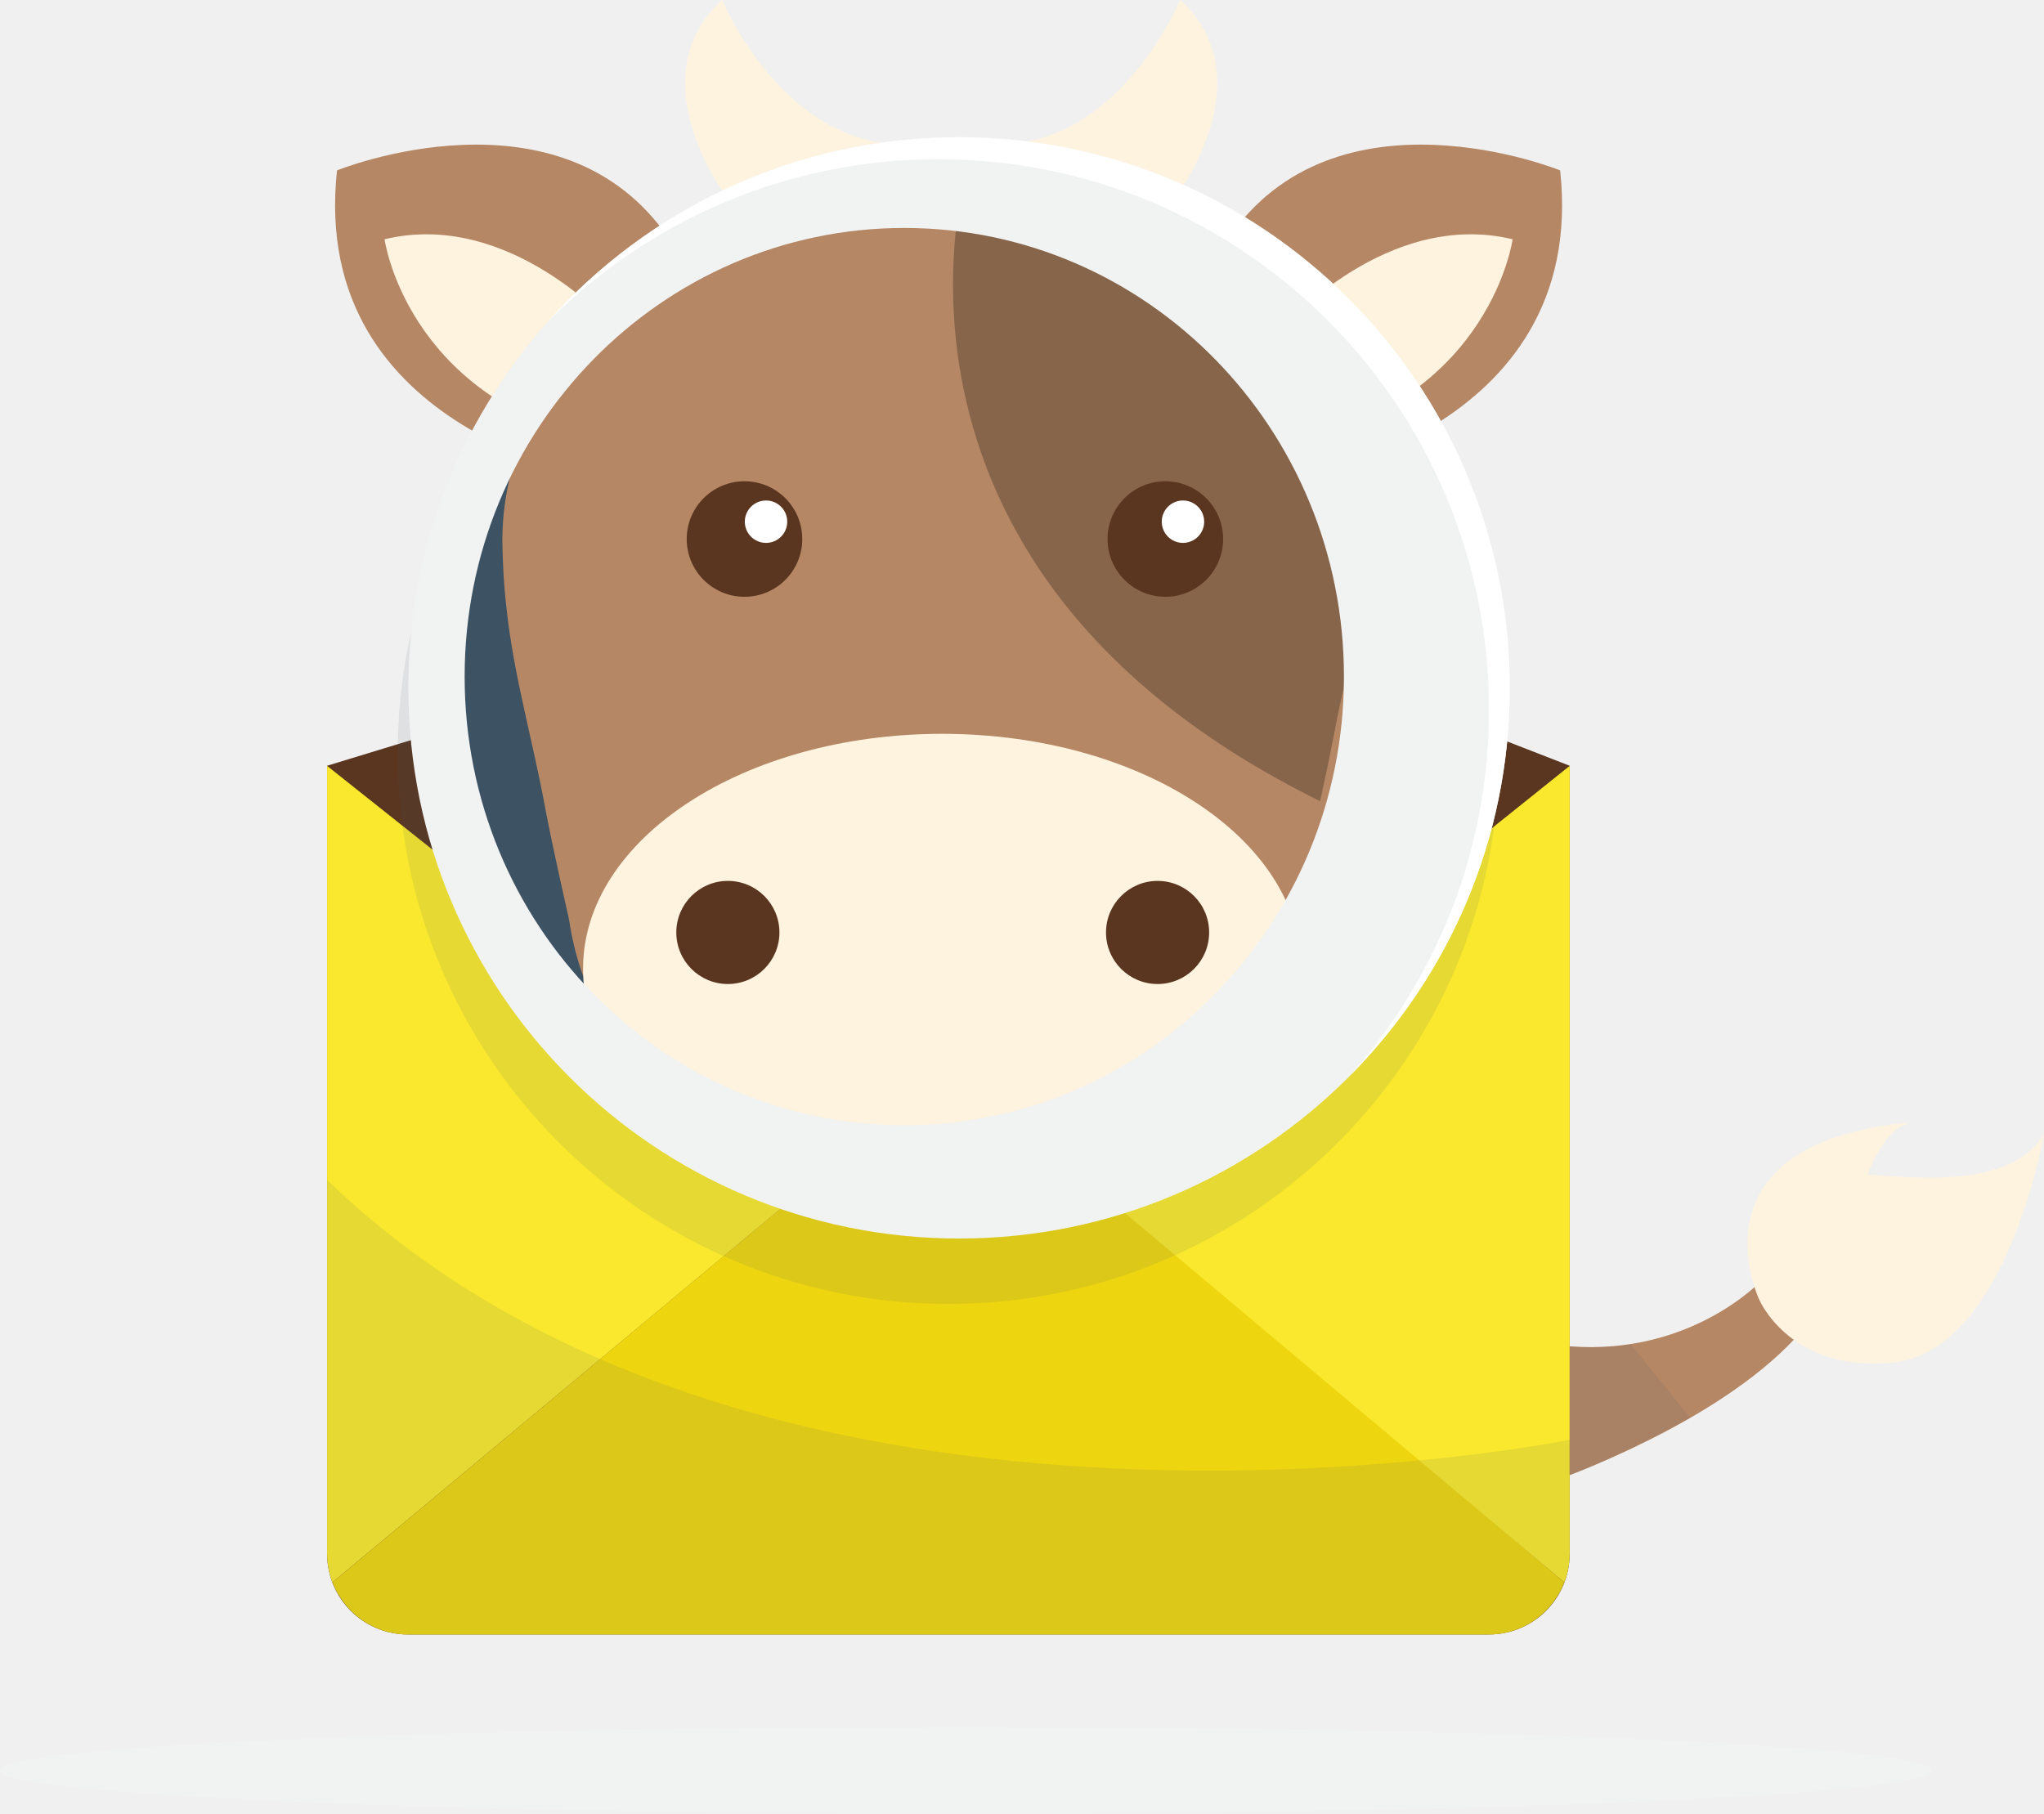
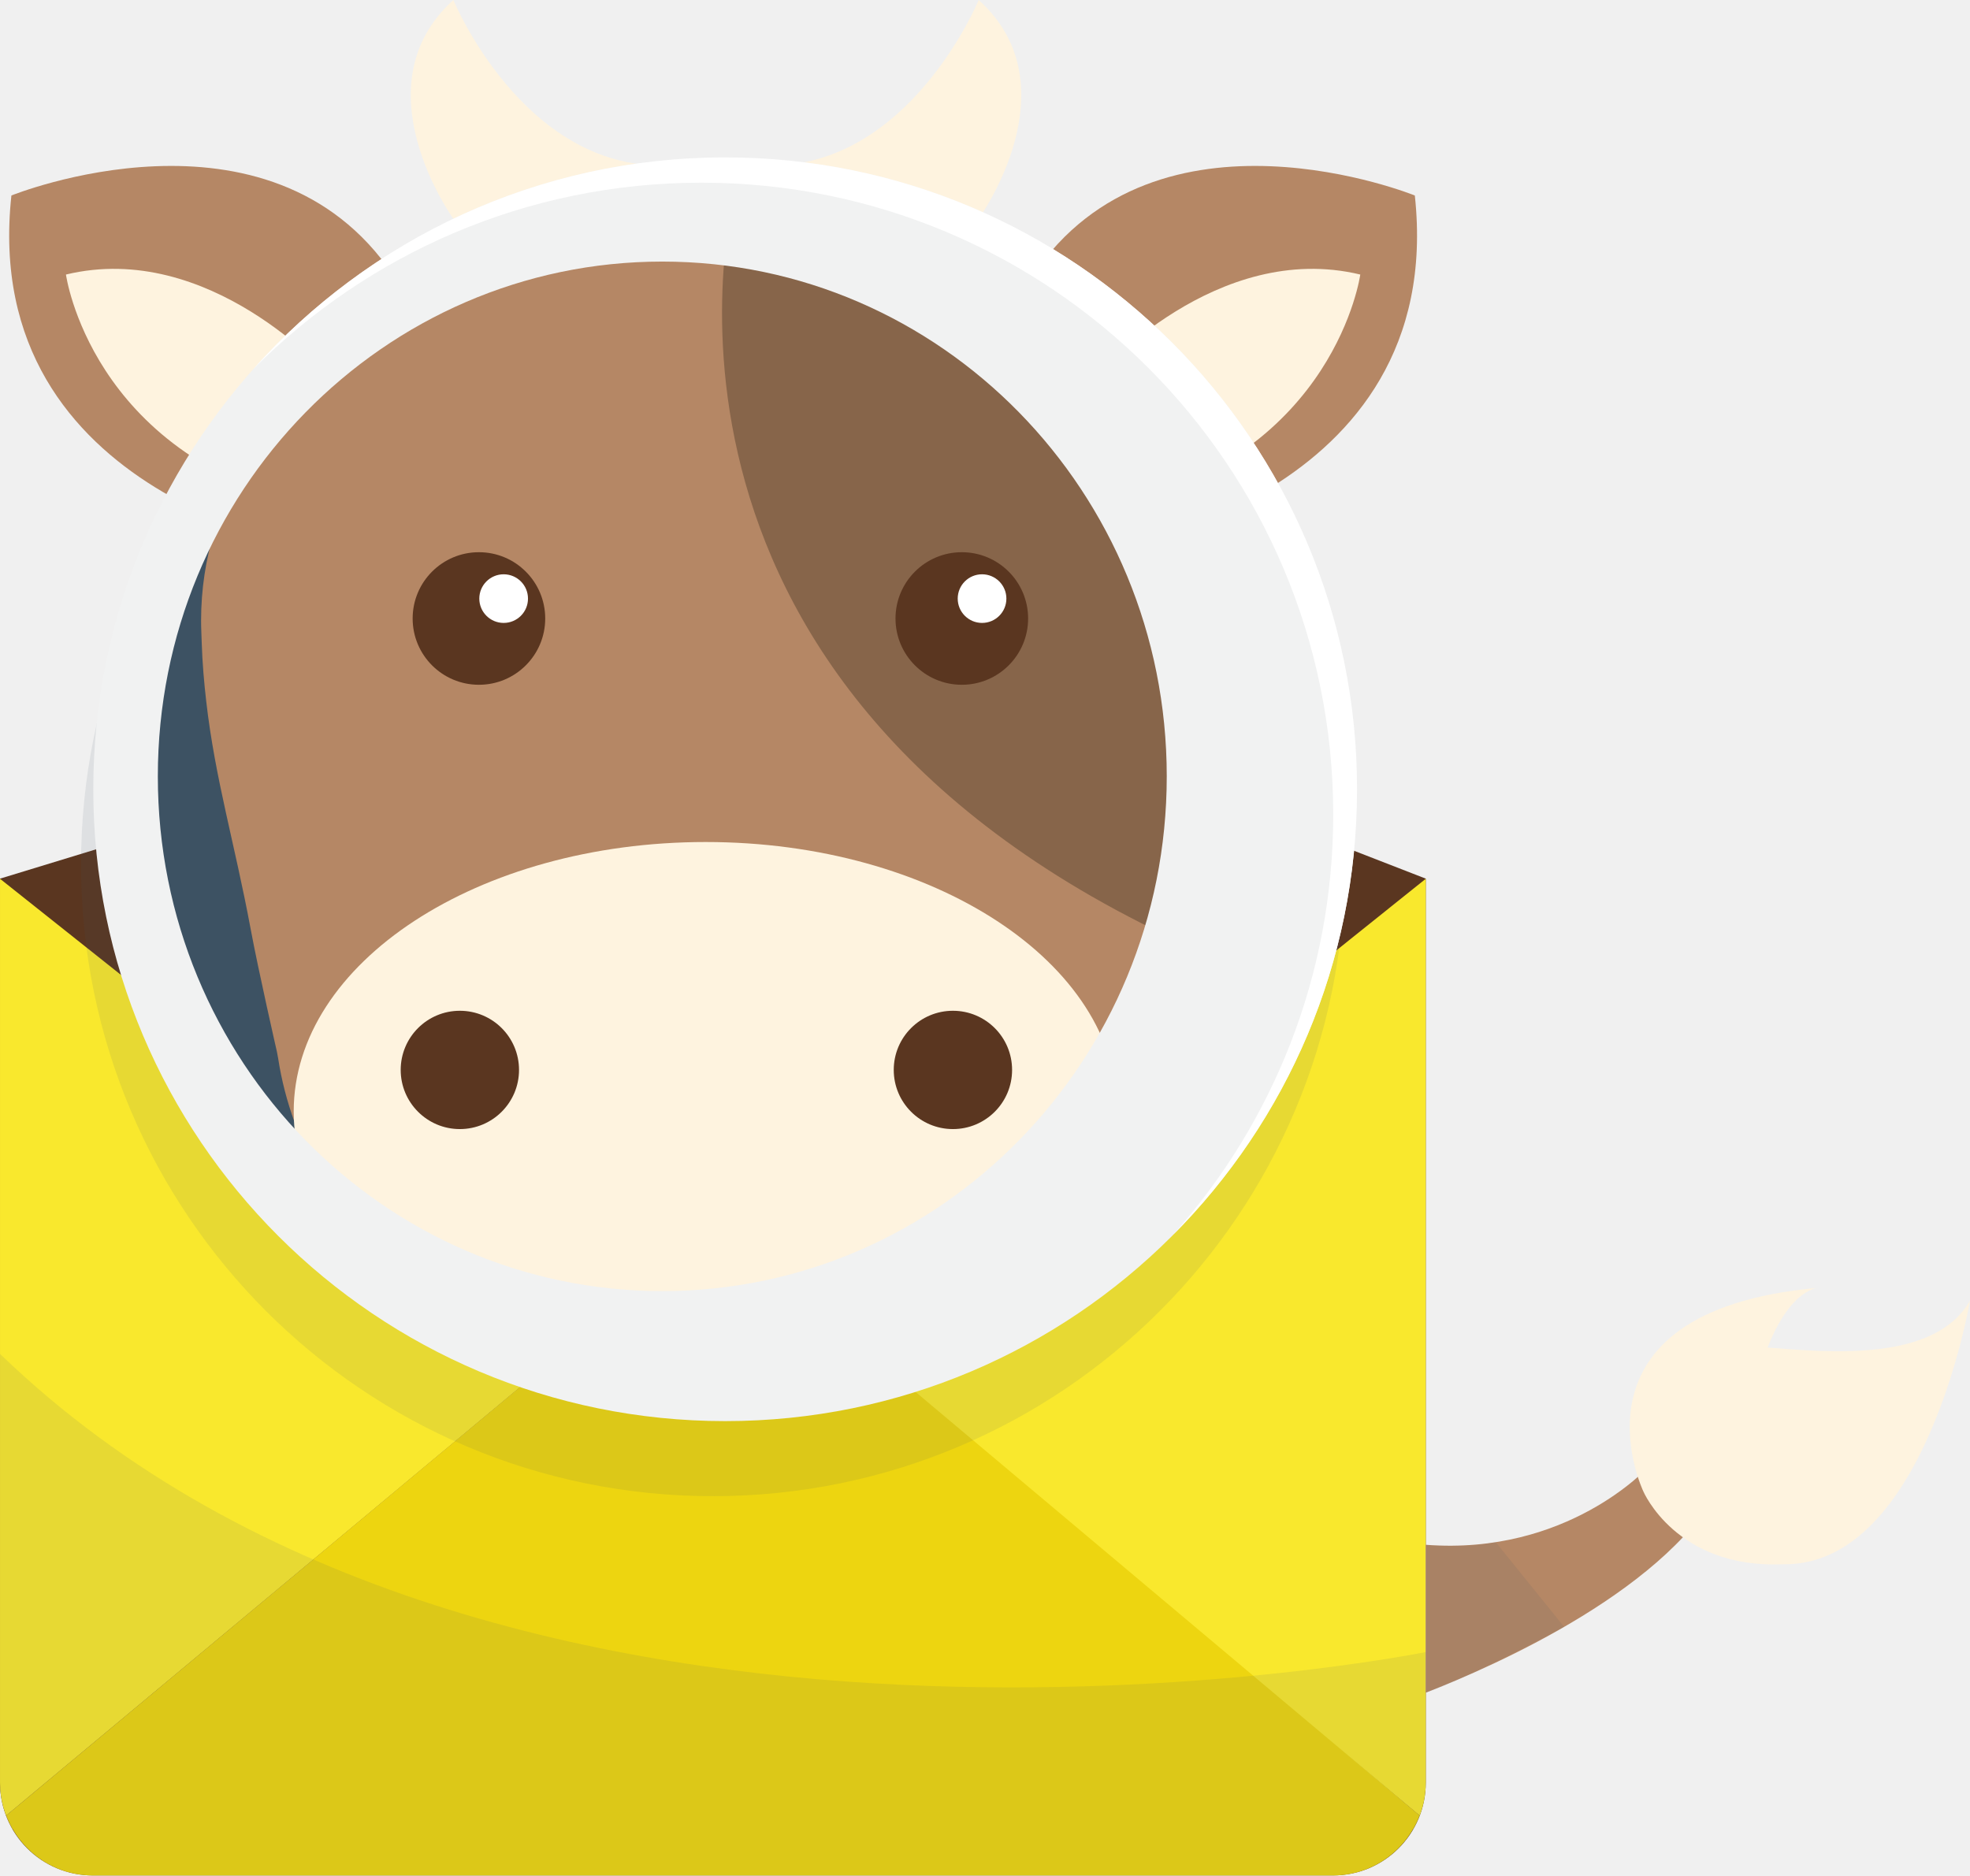
- <svg xmlns="http://www.w3.org/2000/svg" version="1.1" id="Layer_1" x="0px" y="0px" width="446.226" height="396.025" viewBox="0 0 446.226 396.025" enable-background="new 0 0 1600 1200" xml:space="preserve">
+ <svg xmlns="http://www.w3.org/2000/svg" version="1.1" id="Layer_1" x="0px" y="0px" width="374.821" height="356.871" viewBox="0 0 374.821 356.871" enable-background="new 0 0 1600 1200" xml:space="preserve">
  <defs id="defs142" />
-   <g id="g3" transform="translate(-576.887,-401.988)">
+   <g id="g3" transform="translate(-648.292,-401.988)">
    <g id="g5">
      <g id="g7">
        <g id="email">
          <path d="m 890.306,557.81 29.26,11.373 0,172.027 c 0,9.753 -7.895,17.649 -17.638,17.649 l -235.998,0 c -9.743,0 -17.638,-7.896 -17.638,-17.649 l 0,-172.026 29.259,-8.937" id="path10" style="fill:#5a3620" />
          <path d="M 758.871,656.221 649.49,747.45 c 2.507,6.648 8.901,11.409 16.44,11.409 l 235.998,0 c 7.536,0 13.933,-4.761 16.444,-11.409 l -107.402,-91.229 -52.099,0 z" id="path12" style="fill:#fee70f;fill-opacity:0.895" />
          <g id="g14">
            <path d="m 810.391,656.686 107.981,90.764 c -0.331,0.881 -0.744,1.726 -1.205,2.536 l 0.028,0.035 c 1.501,-2.596 2.371,-5.594 2.371,-8.81 l 0,-172.004 -109.175,87.479 z" id="path16" style="fill:#f9e82d;fill-opacity:1" />
            <path d="m 649.49,747.45 108.864,-90.764 -110.061,-87.479 0,172.003 c 0,3.216 0.876,6.214 2.367,8.81 l 0.039,-0.035 c -0.466,-0.809 -0.877,-1.654 -1.209,-2.535 z" id="path18" style="fill:#f9e82d;fill-opacity:1" />
          </g>
        </g>
        <path d="m 961.81,681.214 c 0,0 -15.232,16.783 -42.244,14.73 l 0,28.14 c 13.328,-5.185 47.061,-20.036 56.854,-40.809 l -14.61,-2.061 z" id="path20" style="fill:#b58765" />
        <path d="m 984.594,658.413 c 3.59,-9.156 7.701,-11 9.346,-11.346 -49.276,4.542 -32.99,38.693 -32.99,38.693 0,0 6.229,14.728 26.532,13.892 27.063,0.461 35.631,-50.166 35.631,-50.166 -6.654,11.655 -26.404,9.876 -38.519,8.927 z" id="path22" style="fill:#fef3df" />
-         <ellipse cx="787.751" cy="788.545" rx="210.864" ry="9.468" id="ellipse24" style="fill:#f1f2f2" />
        <path d="m 783.931,446.247 c -66.396,0 -120.223,53.827 -120.223,120.223 0,66.396 53.827,120.221 120.223,120.221 66.397,0 120.222,-53.825 120.222,-120.221 0,-66.395 -53.825,-120.223 -120.222,-120.223 z m -11.96,215.702 c -53.009,0 -95.982,-43.855 -95.982,-97.953 0,-54.098 42.973,-97.952 95.982,-97.952 53.007,0 95.98,43.855 95.98,97.952 -10e-4,54.098 -42.973,97.953 -95.98,97.953 z" id="path26" style="opacity:0.1;fill:#3d5263" />
        <g id="g28">
          <g id="g30">
            <polyline points="691.144,492.5 673.257,540.276 686.55,605.582 712.496,631.852      " id="polyline32" style="fill:#3d5263" />
            <g id="g34">
              <g id="g36">
                <polyline points="658.248,450.81 673.501,487.076 693.836,496.903 724.04,458.731        " id="polyline38" style="fill:#fef3df" />
                <g id="g40">
                  <path d="m 710.634,473.205 c 0,0 -22.482,-25.556 -49.793,-18.975 0,0 4.667,34.118 46.349,44.019 l 2.61,8.533 c 0,0 -65.612,-9.689 -59.339,-67.593 0,0 49.008,-19.884 72.598,15.106" id="path42" style="fill:#b58765" />
                  <polyline points="909.697,450.81 894.447,487.076 874.114,496.903 843.907,458.731         " id="polyline44" style="fill:#fef3df" />
                  <path d="m 857.314,473.205 c 0,0 22.48,-25.556 49.79,-18.975 0,0 -4.664,34.118 -46.347,44.019 l -2.613,8.533 c 0,0 65.611,-9.689 59.339,-67.593 0,0 -49.006,-19.884 -72.6,15.106" id="path46" style="fill:#b58765" />
                </g>
              </g>
              <path d="m 726.619,647.067 55.945,0 16.404,-204.814 c -55.814,0 -112.417,30.017 -112.417,77.852 0,1.454 0.085,2.787 0.121,4.175 0.127,3.934 0.448,7.585 0.856,11.135 1.689,14.816 5.451,27.177 8.461,43.383 1.452,7.831 5.002,23.374 5.002,23.374 0.056,0.408 0.165,0.804 0.224,1.211 2.535,16.546 11.832,32.027 25.404,43.684 z" id="path48" style="fill:#b58765" />
              <path d="m 781.992,433.489 0,213.577 55.944,0 c 13.572,-11.657 22.867,-27.138 25.406,-43.684 0.058,-0.407 0.163,-0.803 0.221,-1.211 0,0 3.549,-15.543 5.002,-23.374 3.011,-16.206 6.774,-28.567 8.464,-43.381 0.405,-3.552 0.724,-7.203 0.846,-11.137 0.042,-1.388 0.126,-2.721 0.126,-4.175 0,-47.834 -40.191,-86.615 -96.009,-86.615 z" id="path50" style="fill:#b58765" />
              <g id="g52">
                <g id="g54">
                  <path d="m 860.944,613.502 c 0,28.321 -35.091,51.289 -78.383,51.289 -43.299,0 -78.388,-22.968 -78.388,-51.289 0,-28.325 35.089,-51.289 78.388,-51.289 43.292,0 78.383,22.964 78.383,51.289 z" id="path56" style="fill:#fef3df" />
                </g>
              </g>
              <g id="g58">
                <g id="g60">
                  <g id="g62">
                    <path d="m 747.044,605.582 c 0,6.215 -5.04,11.256 -11.261,11.256 -6.21,0 -11.253,-5.041 -11.253,-11.256 0,-6.223 5.043,-11.257 11.253,-11.257 6.22,0 11.261,5.034 11.261,11.257 z" id="path64" style="fill:#5a3620" />
                  </g>
                </g>
                <g id="g66">
                  <g id="g68">
                    <path d="m 840.856,605.582 c 0,6.215 -5.037,11.256 -11.257,11.256 -6.218,0 -11.259,-5.041 -11.259,-11.256 0,-6.223 5.041,-11.257 11.259,-11.257 6.22,0 11.257,5.034 11.257,11.257 z" id="path70" style="fill:#5a3620" />
                  </g>
                </g>
              </g>
              <g id="g72">
-                 <path d="m 875.228,525.835 c 0.354,-3.113 0.634,-6.311 0.743,-9.754 0.035,-1.218 0.109,-2.384 0.109,-3.661 0,-40.785 -33.369,-74.043 -80.237,-75.775 l -7.335,0.005 c -0.003,0 -0.003,0 -0.006,0 -0.007,0.018 -28.632,88.422 76.583,140.268 0.946,-4.317 2.078,-9.585 2.73,-13.088 2.64,-14.196 5.934,-25.021 7.413,-37.995 z" id="path74" style="fill:#87654a" />
+                 <path d="m 875.228,525.835 c 0.354,-3.113 0.634,-6.311 0.743,-9.754 0.035,-1.218 0.109,-2.384 0.109,-3.661 0,-40.785 -33.369,-74.043 -80.237,-75.775 l -7.335,0.005 -0.006,0 c -0.007,0.018 -25.935,90.332 79.28,142.178 3.157,-17.351 5.653,-38.019 7.446,-52.993 z" id="path74" style="fill:#87654a" />
              </g>
              <g id="g76">
                <g id="g78">
                  <g id="g80">
                    <g id="g82">
                      <path d="m 843.907,519.681 c 0,6.964 -5.65,12.611 -12.618,12.611 -6.963,0 -12.614,-5.646 -12.614,-12.611 0,-6.97 5.651,-12.614 12.614,-12.614 6.968,0 12.618,5.644 12.618,12.614 z" id="path84" style="fill:#5a3620" />
                    </g>
                  </g>
                </g>
                <g id="g86">
                  <g id="g88">
                    <g id="g90">
                      <path d="m 752.028,519.681 c 0,6.964 -5.649,12.611 -12.612,12.611 -6.969,0 -12.612,-5.646 -12.612,-12.611 0,-6.97 5.642,-12.614 12.612,-12.614 6.964,0 12.612,5.644 12.612,12.614 z" id="path92" style="fill:#5a3620" />
                    </g>
                  </g>
                </g>
                <g id="g94">
                  <g id="g96">
                    <path d="m 748.75,515.894 c 0,2.558 -2.071,4.629 -4.63,4.629 -2.558,0 -4.633,-2.072 -4.633,-4.629 0,-2.552 2.076,-4.626 4.633,-4.626 2.559,0 4.63,2.073 4.63,4.626 z" id="path98" style="fill:#ffffff" />
                  </g>
                </g>
                <g id="g100">
                  <g id="g102">
                    <path d="m 839.771,515.894 c 0,2.558 -2.073,4.629 -4.629,4.629 -2.558,0 -4.631,-2.072 -4.631,-4.629 0,-2.552 2.072,-4.626 4.631,-4.626 2.555,0 4.629,2.073 4.629,4.626 z" id="path104" style="fill:#ffffff" />
                  </g>
                </g>
              </g>
            </g>
            <path d="m 734.557,443.625 c 0,0 -18.236,-25.199 0,-41.637 0,0 13.125,32.012 40.242,31.502" id="path106" style="fill:#fef3df" />
            <path d="m 834.496,443.625 c 0,0 18.236,-25.199 0,-41.637 0,0 -13.126,32.012 -40.242,31.502" id="path108" style="fill:#fef3df" />
            <path d="m 786.264,431.965 c -66.396,0 -120.223,53.827 -120.223,120.223 0,66.396 53.827,120.221 120.223,120.221 66.397,0 120.222,-53.825 120.222,-120.221 10e-4,-66.395 -53.825,-120.223 -120.222,-120.223 z m -11.96,215.702 c -53.009,0 -95.982,-43.855 -95.982,-97.953 0,-54.098 42.973,-97.952 95.982,-97.952 53.007,0 95.979,43.855 95.979,97.952 0,54.098 -42.972,97.953 -95.979,97.953 z" id="path110" style="fill:#f1f2f2" />
          </g>
          <g id="g112">
            <path d="m 781.737,436.751 c 66.396,0 120.221,53.827 120.221,120.223 0,30.718 -11.526,58.74 -30.482,79.991 21.636,-21.74 35.01,-51.708 35.01,-84.803 0,-66.395 -53.825,-120.222 -120.222,-120.222 -35.678,0 -67.721,15.549 -89.739,40.233 21.772,-21.879 51.91,-35.422 85.212,-35.422 z" id="path114" style="fill:#ffffff" />
          </g>
        </g>
        <path d="m 919.566,695.944 c 0,0 7.562,0.712 13.317,-0.502 l 13.013,16.12 c 0,0 -17.639,9.525 -26.33,12.523 l 0,-28.141 z" id="path116" style="opacity:0.1;fill:#3d5263" />
      </g>
      <path d="m 648.292,659.614 0,81.645 c 0,9.72 7.88,17.6 17.6,17.6 l 236.073,0 c 9.72,0 17.6,-7.88 17.6,-17.6 l 0,-24.902 c 10e-4,0 -175.814,35.524 -271.273,-56.743 z" id="path124" style="opacity:0.1;fill:#3d5263" />
    </g>
    <g id="g126" />
  </g>
</svg>
